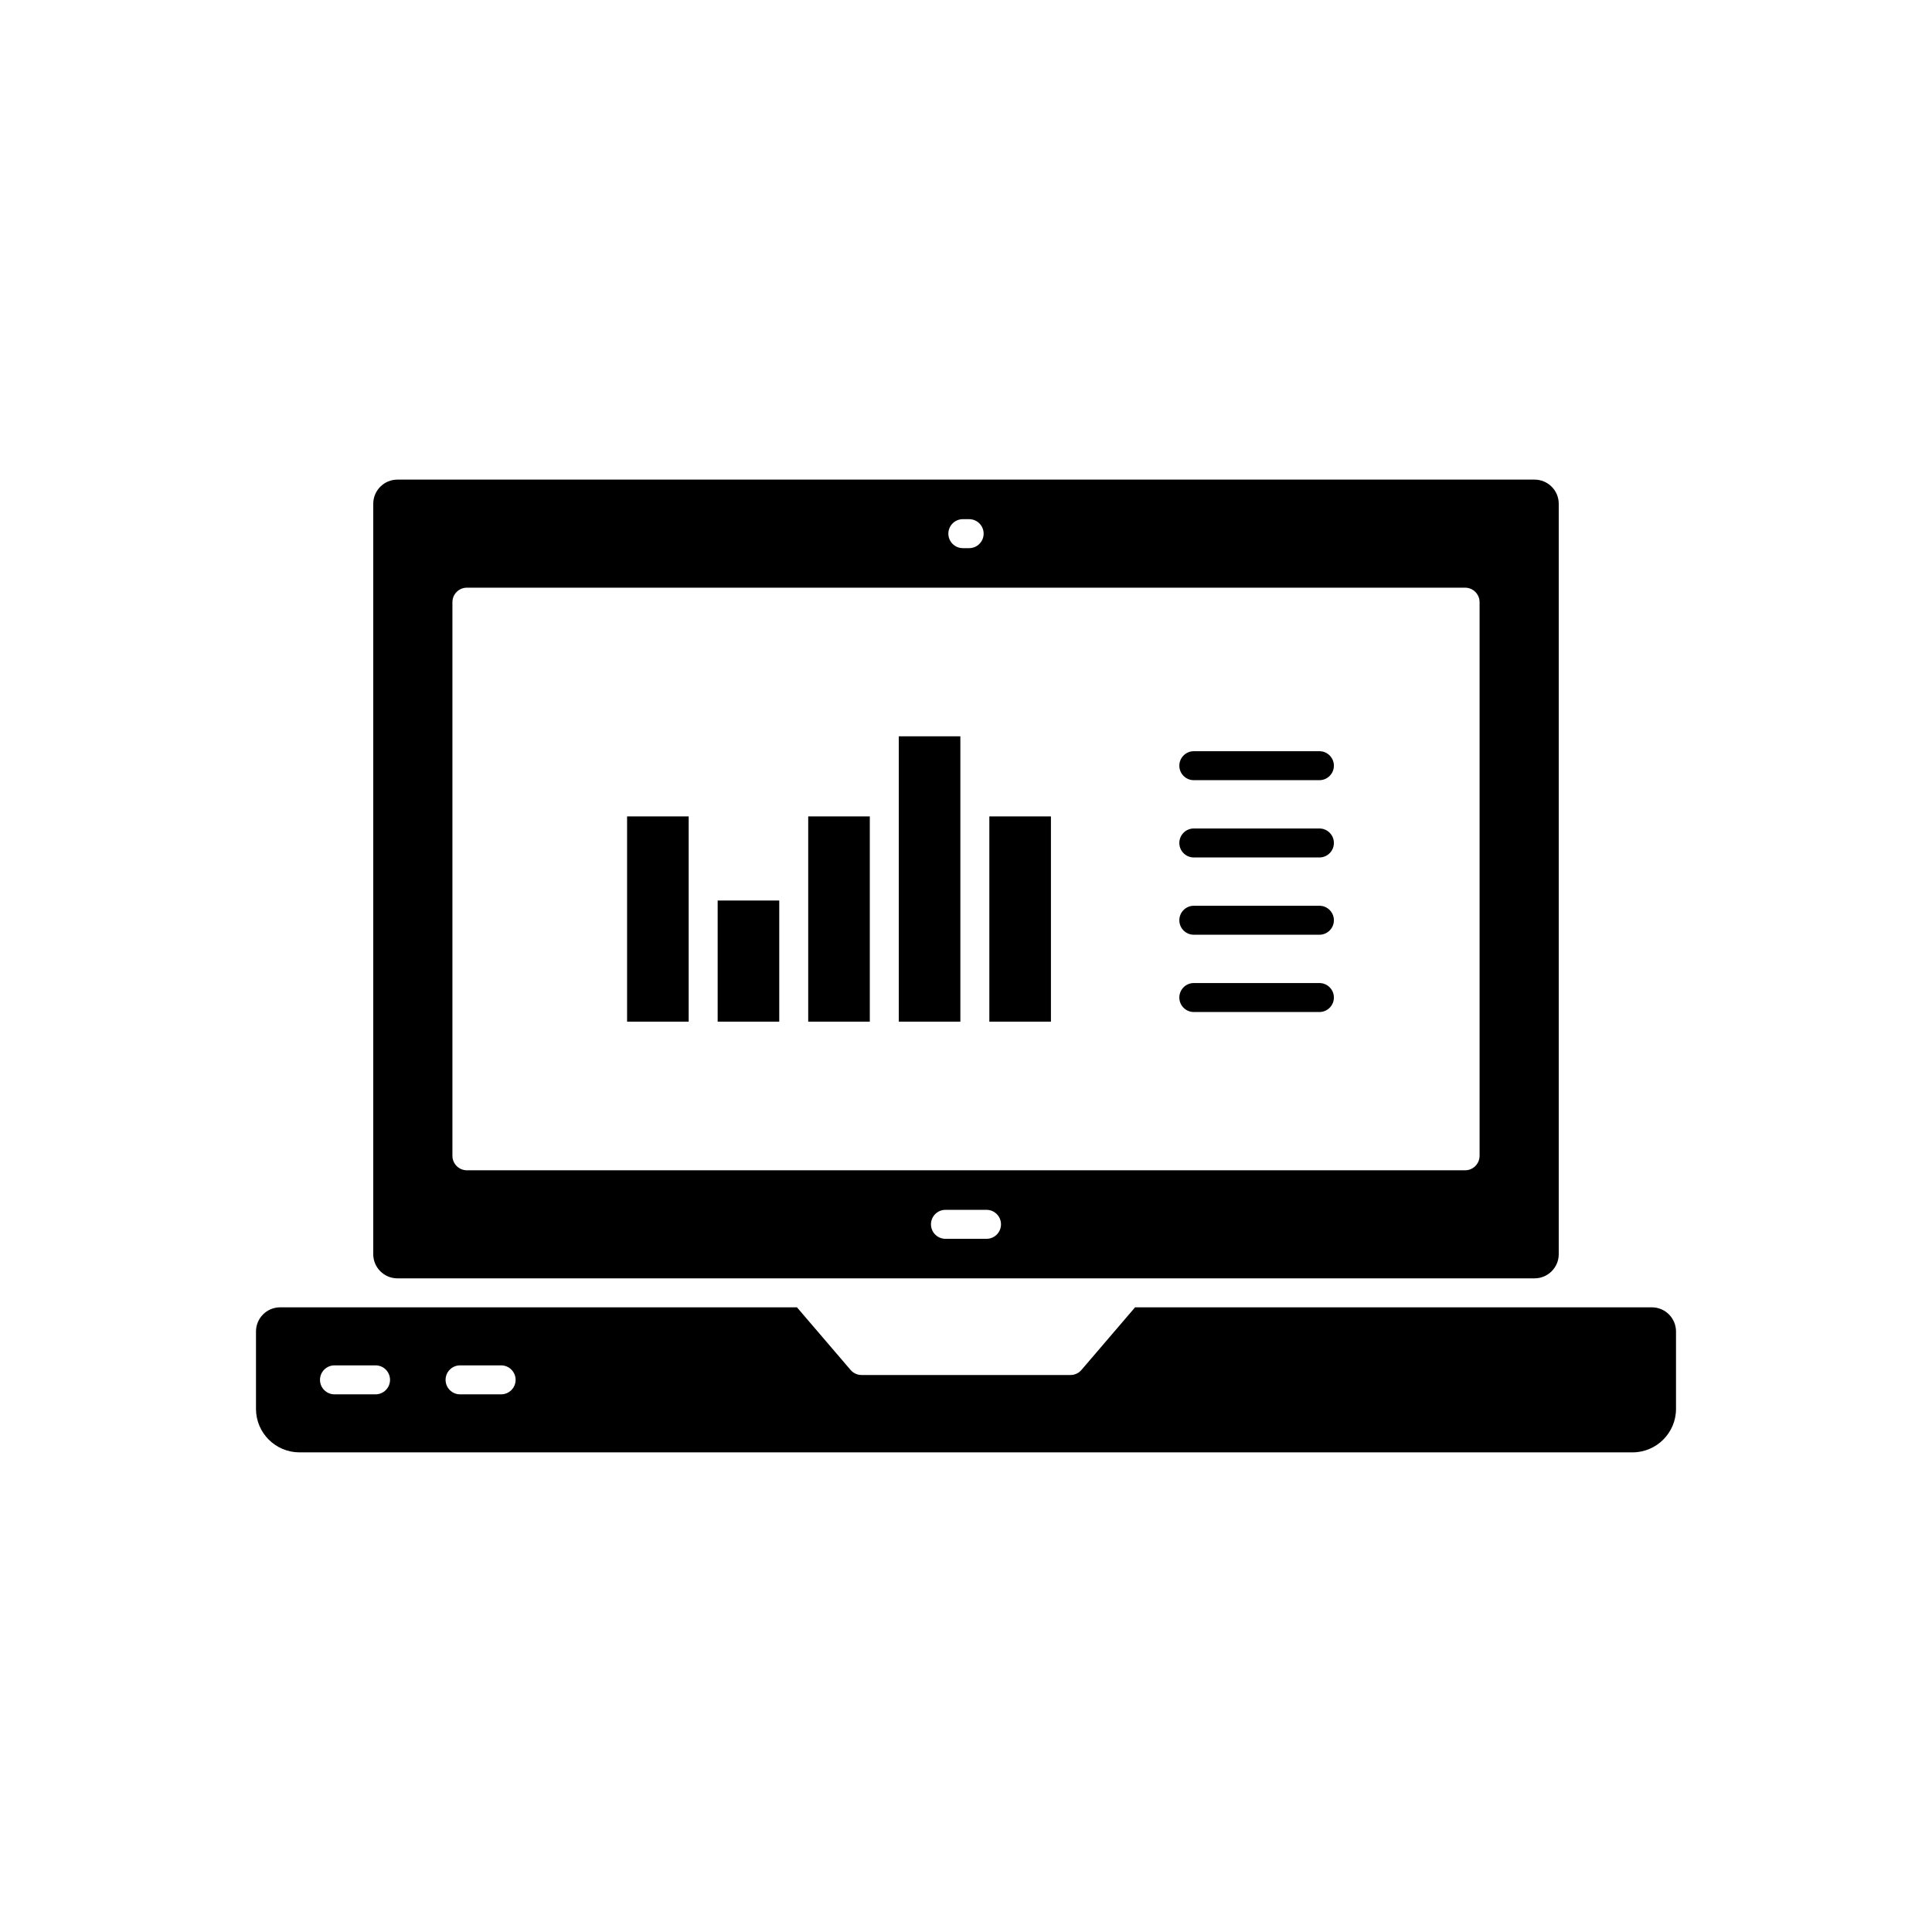
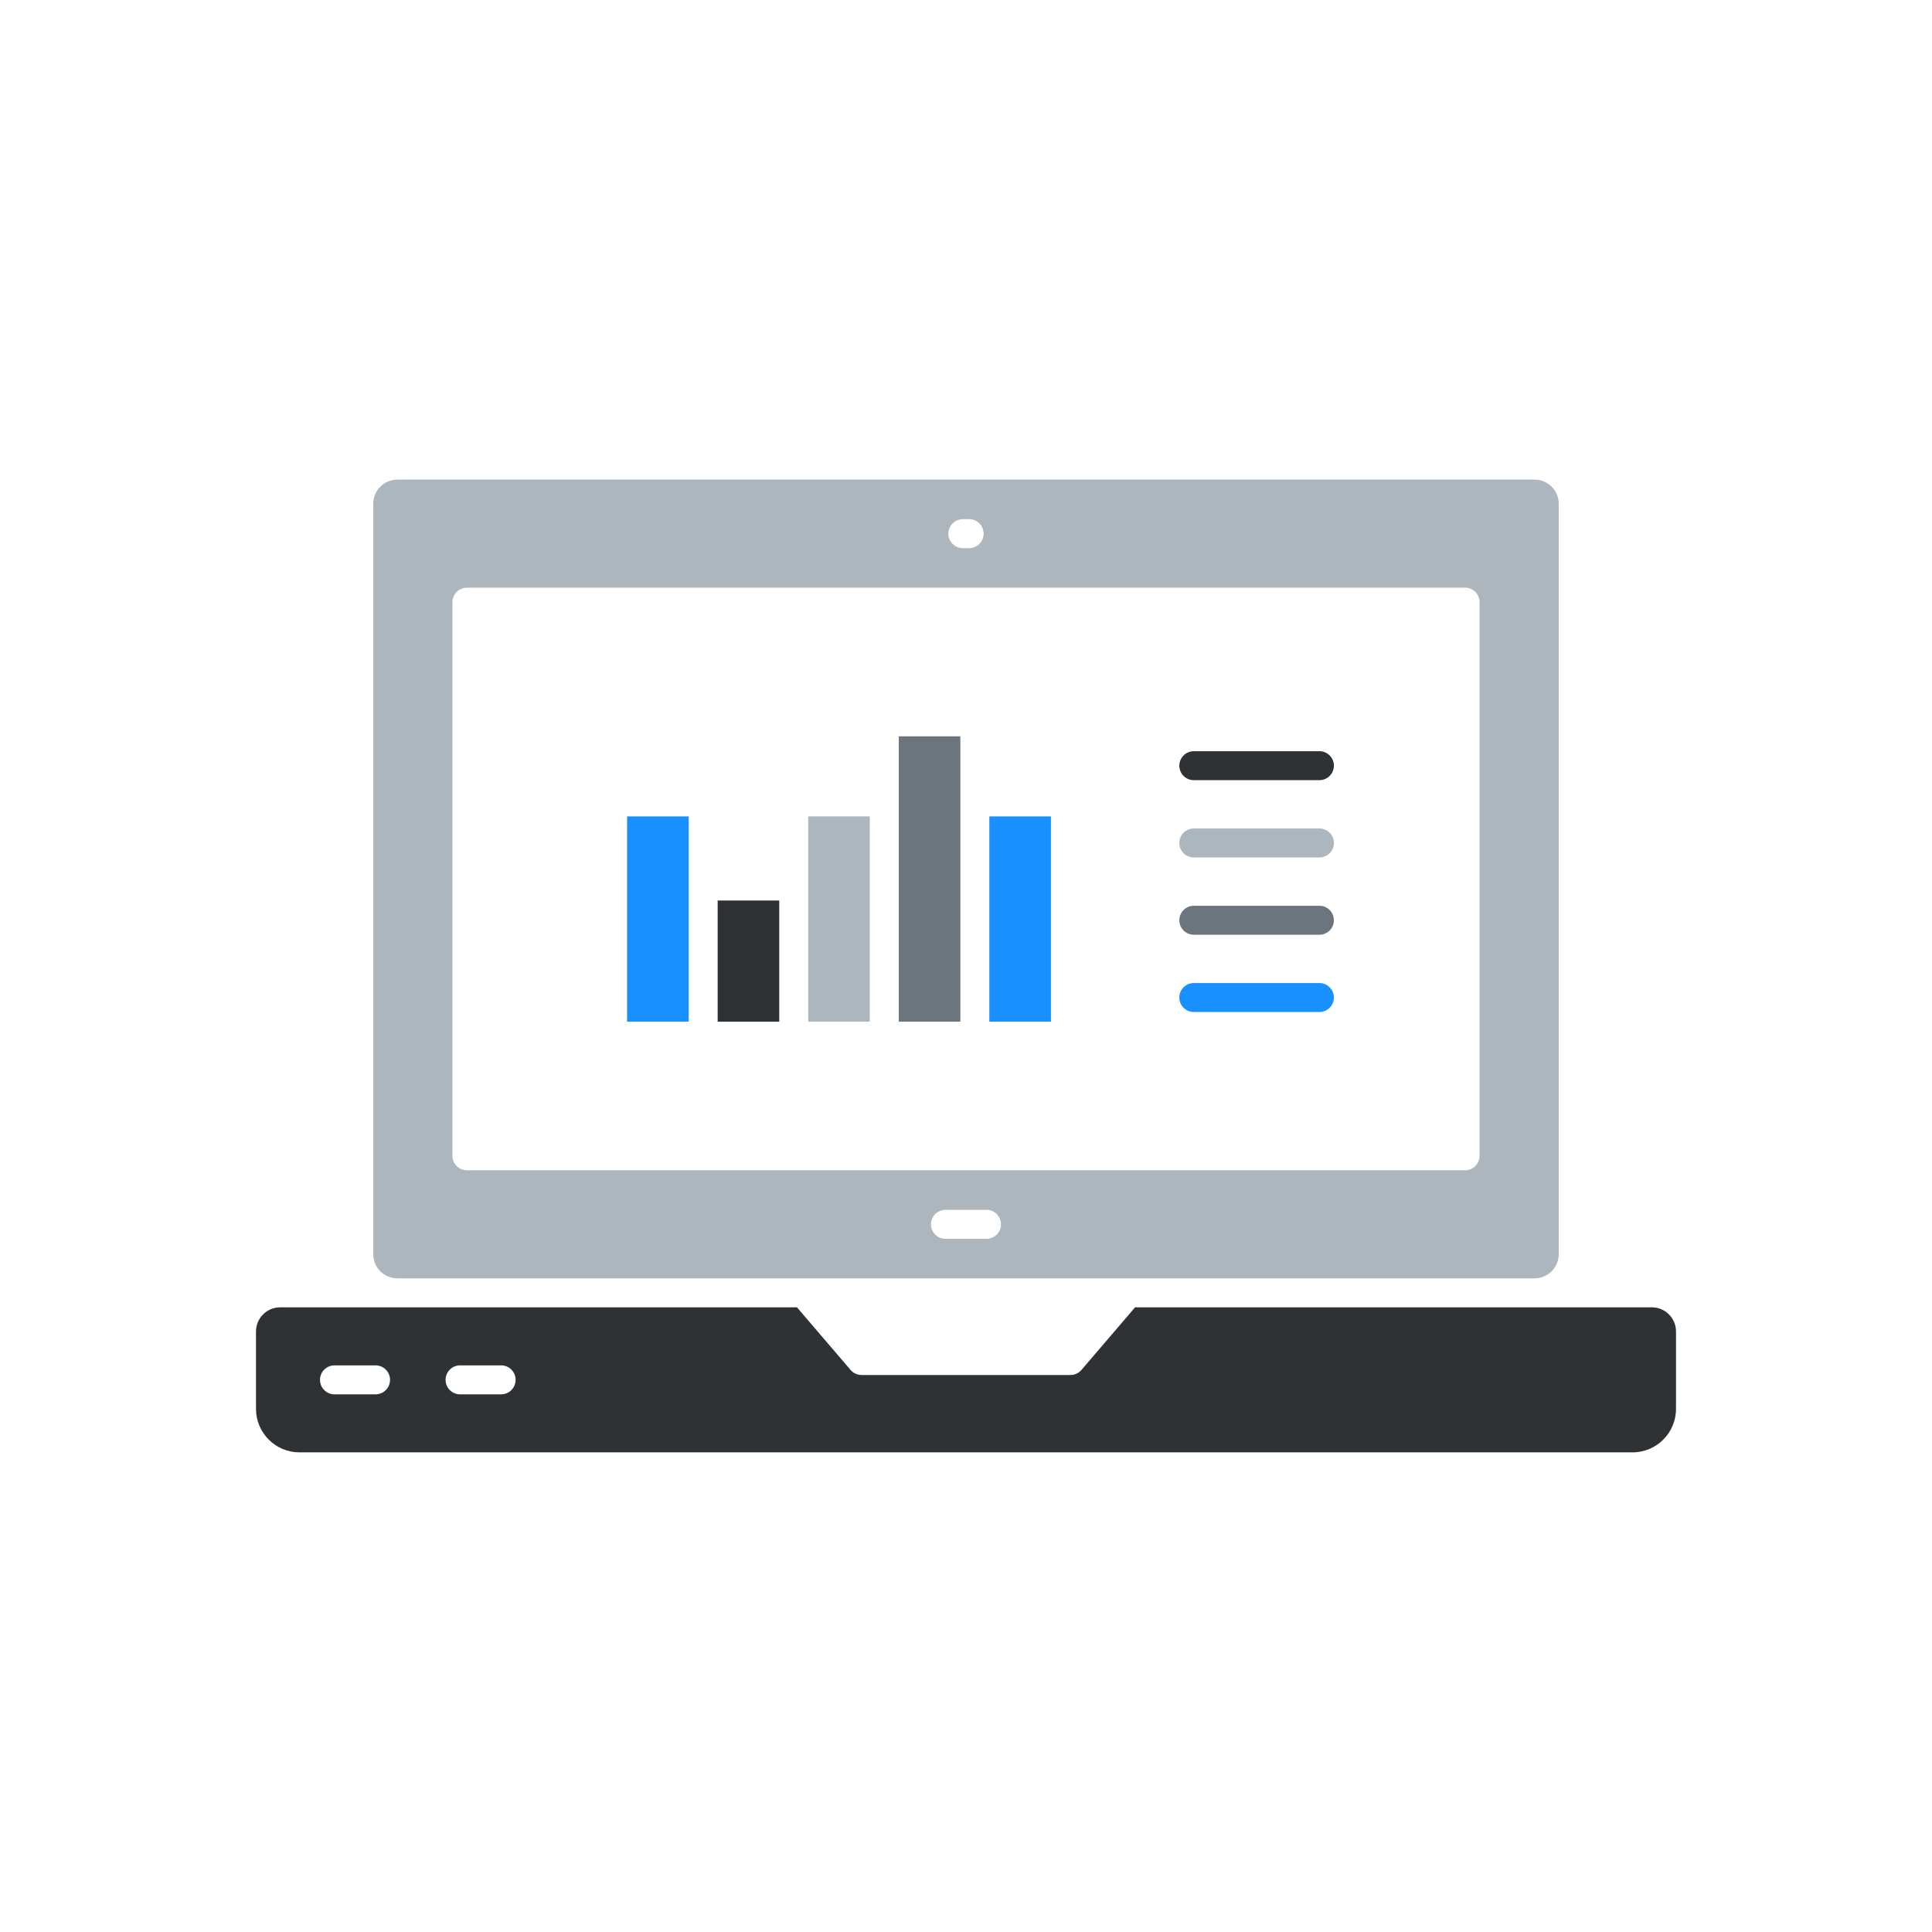
<svg xmlns="http://www.w3.org/2000/svg" version="1.1" x="0px" y="0px" viewBox="0 0 100 100" style="enable-background:new 0 0 100 100;" xml:space="preserve">
  <g>
-     <polygon points="49.708,41.507 49.708,38.111 46.521,38.111 46.521,41.507 46.521,52.882    49.708,52.882  " />
-     <polygon points="45.021,42.257 41.833,42.257 41.833,45.861 41.833,52.882 45.021,52.882     " />
-     <rect x="37.146" y="46.611" width="3.188" height="6.271" />
-     <polygon points="35.646,45.861 35.646,42.257 32.458,42.257 32.458,52.882 35.646,52.882     " />
-     <rect x="51.208" y="42.257" width="3.188" height="10.625" />
-     <path d="M85.5,67.667h-6.069H58.751l-2.775,3.241c-0.143,0.167-0.351,0.262-0.569,0.262   h-10.812c-0.219,0-0.427-0.096-0.569-0.262l-2.775-3.241H20.569H14.5   c-0.689,0-1.25,0.561-1.25,1.25v4.007c0,1.241,1.01,2.25,2.25,2.25h69c1.24,0,2.25-1.009,2.25-2.25   v-4.007C86.75,68.228,86.189,67.667,85.5,67.667z M19.438,72.171h-2.125   c-0.414,0-0.75-0.336-0.75-0.75s0.336-0.75,0.75-0.75h2.125c0.414,0,0.75,0.336,0.75,0.75   S19.852,72.171,19.438,72.171z M25.938,72.171h-2.125c-0.414,0-0.75-0.336-0.75-0.75   s0.336-0.75,0.75-0.75h2.125c0.414,0,0.75,0.336,0.75,0.75S26.352,72.171,25.938,72.171z" />
-     <path d="M20.569,66.167h58.861c0.689,0,1.25-0.561,1.25-1.25V26.075c0-0.689-0.561-1.25-1.25-1.25   H20.569c-0.689,0-1.25,0.561-1.25,1.25v38.842C19.319,65.607,19.88,66.167,20.569,66.167   z M51.062,64.121h-2.125c-0.414,0-0.75-0.336-0.75-0.75s0.336-0.75,0.75-0.75h2.125   c0.414,0,0.75,0.336,0.75,0.75S51.477,64.121,51.062,64.121z M49.837,26.872h0.326   c0.414,0,0.75,0.336,0.75,0.75s-0.336,0.75-0.75,0.75h-0.326c-0.414,0-0.75-0.336-0.75-0.75   S49.423,26.872,49.837,26.872z M23.417,31.168c0-0.414,0.336-0.75,0.75-0.75h51.666   c0.414,0,0.75,0.336,0.75,0.75v28.656c0,0.414-0.336,0.75-0.75,0.75H24.167   c-0.414,0-0.75-0.336-0.75-0.75V31.168z" />
-     <path d="M61.792,40.382h6.5c0.414,0,0.75-0.336,0.75-0.75s-0.336-0.75-0.75-0.75h-6.5   c-0.414,0-0.75,0.336-0.75,0.75S61.378,40.382,61.792,40.382z" />
-     <path d="M61.792,44.382h6.5c0.414,0,0.75-0.336,0.75-0.75s-0.336-0.75-0.75-0.75h-6.5   c-0.414,0-0.75,0.336-0.75,0.75S61.378,44.382,61.792,44.382z" />
-     <path d="M61.792,48.382h6.5c0.414,0,0.75-0.336,0.75-0.75s-0.336-0.75-0.75-0.75h-6.5   c-0.414,0-0.75,0.336-0.75,0.75S61.378,48.382,61.792,48.382z" />
-     <path d="M61.792,52.382h6.5c0.414,0,0.75-0.336,0.75-0.75s-0.336-0.75-0.75-0.75h-6.5   c-0.414,0-0.75,0.336-0.75,0.75S61.378,52.382,61.792,52.382z" />
+     <polygon fill="#6c757d" points="49.708,41.507 49.708,38.111 46.521,38.111 46.521,41.507 46.521,52.882    49.708,52.882  " />
+     <polygon fill="#adb5bd" points="45.021,42.257 41.833,42.257 41.833,45.861 41.833,52.882 45.021,52.882     " />
+     <rect fill="#2e3235" x="37.146" y="46.611" width="3.188" height="6.271" />
+     <polygon fill="#1890ff" points="35.646,45.861 35.646,42.257 32.458,42.257 32.458,52.882 35.646,52.882     " />
+     <rect fill="#1890ff" x="51.208" y="42.257" width="3.188" height="10.625" />
+     <path fill="#2e3235" d="M85.5,67.667h-6.069H58.751l-2.775,3.241c-0.143,0.167-0.351,0.262-0.569,0.262   h-10.812c-0.219,0-0.427-0.096-0.569-0.262l-2.775-3.241H20.569H14.5   c-0.689,0-1.25,0.561-1.25,1.25v4.007c0,1.241,1.01,2.25,2.25,2.25h69c1.24,0,2.25-1.009,2.25-2.25   v-4.007C86.75,68.228,86.189,67.667,85.5,67.667z M19.438,72.171h-2.125   c-0.414,0-0.75-0.336-0.75-0.75s0.336-0.75,0.75-0.75h2.125c0.414,0,0.75,0.336,0.75,0.75   S19.852,72.171,19.438,72.171z M25.938,72.171h-2.125c-0.414,0-0.75-0.336-0.75-0.75   s0.336-0.75,0.75-0.75h2.125c0.414,0,0.75,0.336,0.75,0.75S26.352,72.171,25.938,72.171z" />
+     <path fill="#adb5bd" d="M20.569,66.167h58.861c0.689,0,1.25-0.561,1.25-1.25V26.075c0-0.689-0.561-1.25-1.25-1.25   H20.569c-0.689,0-1.25,0.561-1.25,1.25v38.842C19.319,65.607,19.88,66.167,20.569,66.167   z M51.062,64.121h-2.125c-0.414,0-0.75-0.336-0.75-0.75s0.336-0.75,0.75-0.75h2.125   c0.414,0,0.75,0.336,0.75,0.75S51.477,64.121,51.062,64.121z M49.837,26.872h0.326   c0.414,0,0.75,0.336,0.75,0.75s-0.336,0.75-0.75,0.75h-0.326c-0.414,0-0.75-0.336-0.75-0.75   S49.423,26.872,49.837,26.872z M23.417,31.168c0-0.414,0.336-0.75,0.75-0.75h51.666   c0.414,0,0.75,0.336,0.75,0.75v28.656c0,0.414-0.336,0.75-0.75,0.75H24.167   c-0.414,0-0.75-0.336-0.75-0.75V31.168z" />
+     <path fill="#2e3235" d="M61.792,40.382h6.5c0.414,0,0.75-0.336,0.75-0.75s-0.336-0.75-0.75-0.75h-6.5   c-0.414,0-0.75,0.336-0.75,0.75S61.378,40.382,61.792,40.382z" />
+     <path fill="#adb5bd" d="M61.792,44.382h6.5c0.414,0,0.75-0.336,0.75-0.75s-0.336-0.75-0.75-0.75h-6.5   c-0.414,0-0.75,0.336-0.75,0.75S61.378,44.382,61.792,44.382z" />
+     <path fill="#6c757d" d="M61.792,48.382h6.5c0.414,0,0.75-0.336,0.75-0.75s-0.336-0.75-0.75-0.75h-6.5   c-0.414,0-0.75,0.336-0.75,0.75S61.378,48.382,61.792,48.382z" />
+     <path fill="#1890ff" d="M61.792,52.382h6.5c0.414,0,0.75-0.336,0.75-0.75s-0.336-0.75-0.75-0.75h-6.5   c-0.414,0-0.75,0.336-0.75,0.75S61.378,52.382,61.792,52.382z" />
  </g>
</svg>
